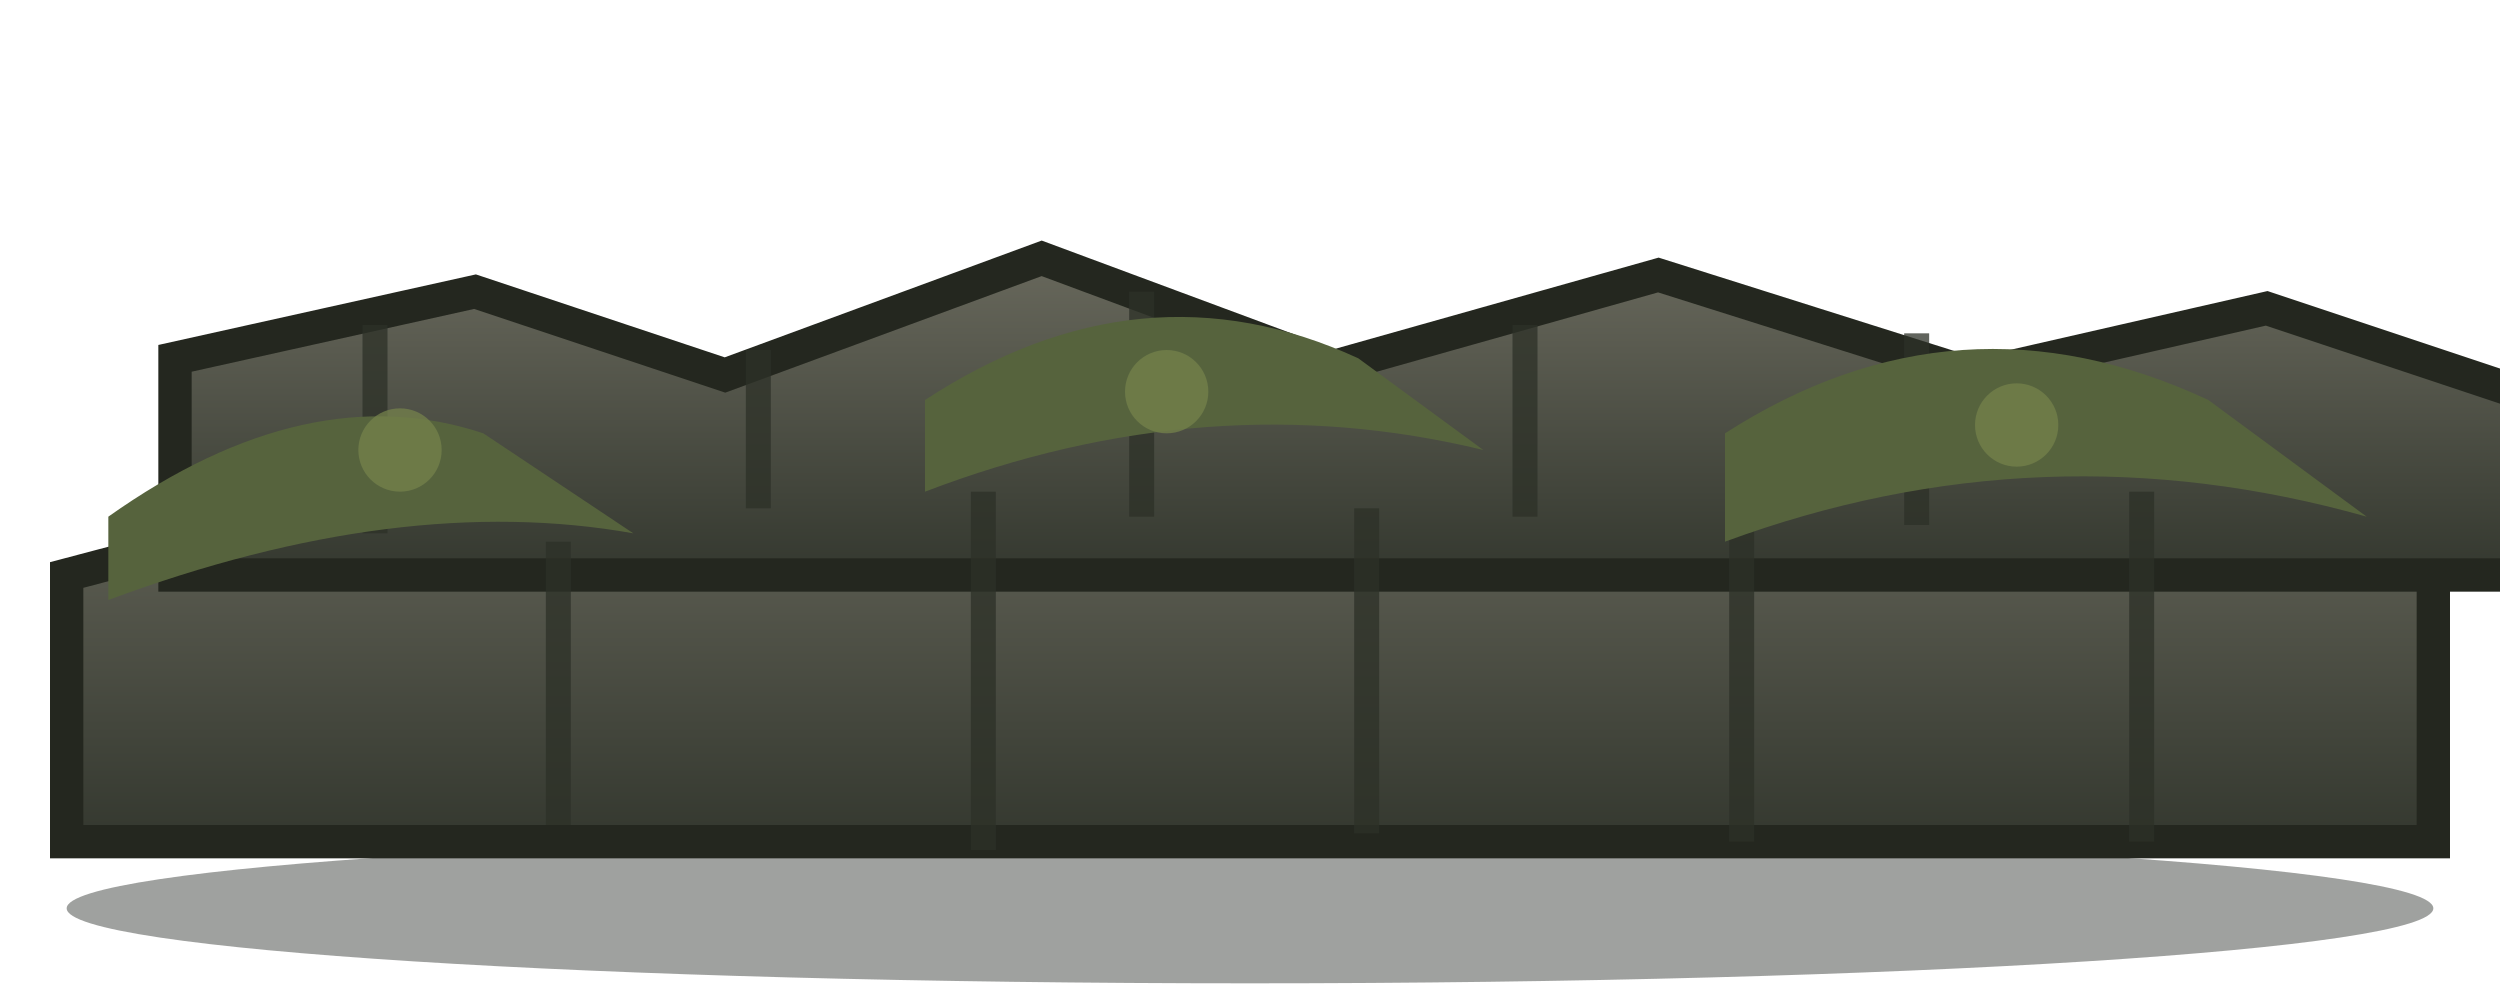
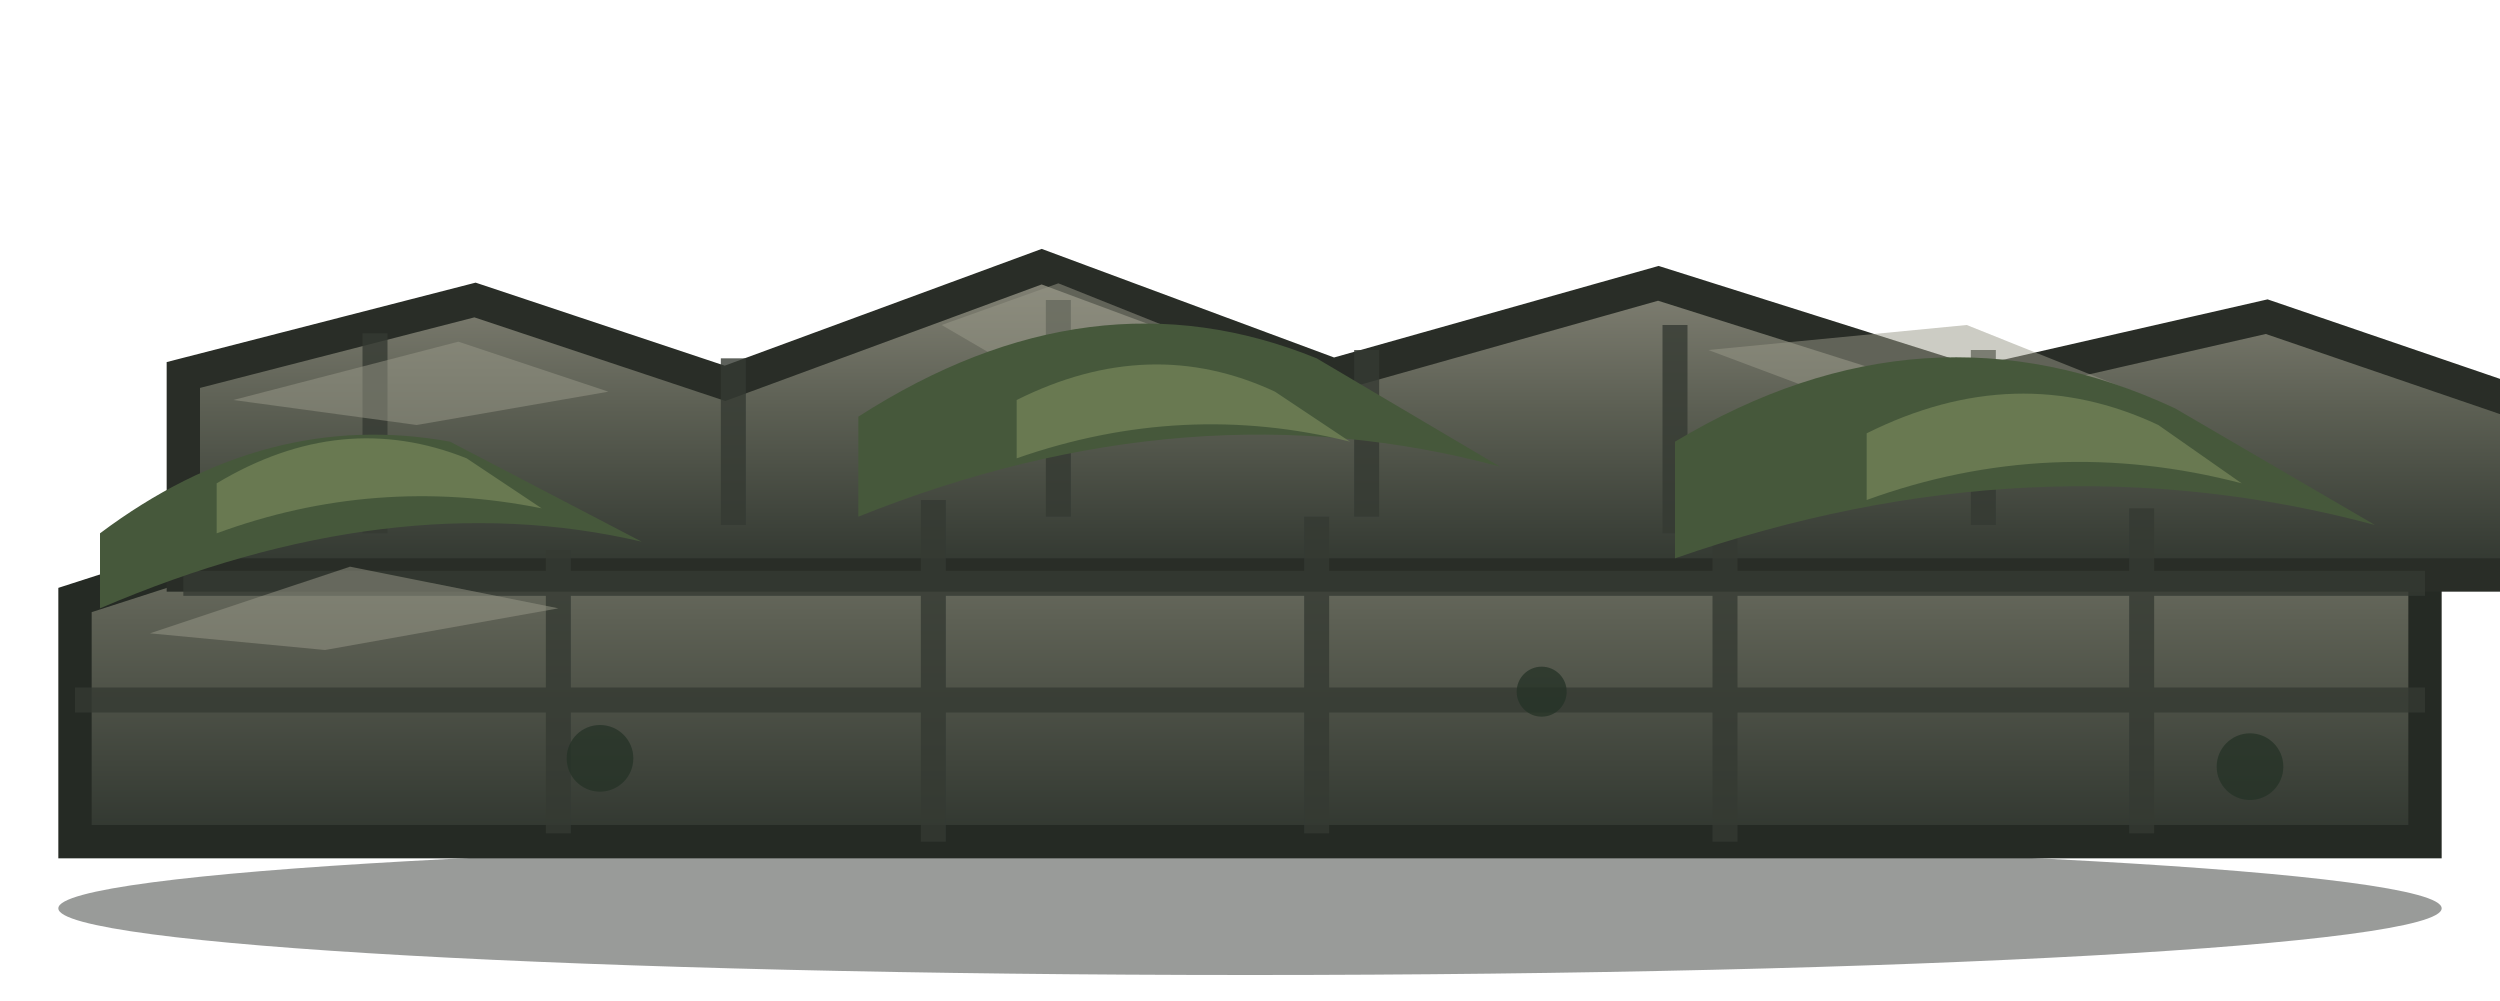
<svg xmlns="http://www.w3.org/2000/svg" width="300" height="120" viewBox="0 0 300 120">
  <defs>
-     <linearGradient id="rock" x1="0" y1="0" x2="0" y2="1">
-       <stop stop-color="#68685c" />
-       <stop offset="1" stop-color="#34382f" />
+     <linearGradient id="stone" x1="0" y1="0" x2="0" y2="1">
+       <stop stop-color="#858477" />
+       <stop offset=".45" stop-color="#5d6054" />
+       <stop offset="1" stop-color="#30362f" />
    </linearGradient>
  </defs>
-   <ellipse cx="150" cy="109" rx="142" ry="9" fill="#10140f" opacity=".4" />
-   <g stroke="#24271f" stroke-width="4" fill="url(#rock)">
-     <path d="M8 101V69l34-9 34 7 34-13 37 10 31-8 35 10 35-13 44 15v33z" />
-     <path d="M21 69V43l36-8 30 10 38-14 35 13 39-11 38 12 35-8 39 13v19z" />
+   <ellipse cx="150" cy="109" rx="143" ry="8" fill="#0b100d" opacity=".42" />
+   <path d="M9 101V72l31-10 34 6 35-14 37 10 31-8 36 10 35-13 43 16v32z" fill="url(#stone)" stroke="#252a24" stroke-width="4" />
+   <path d="M22 69V45l35-9 30 10 38-14 35 13 39-11 38 12 35-8 38 13v18z" fill="url(#stone)" stroke="#292d27" stroke-width="4" />
+   <g fill="none" stroke="#343a32" stroke-width="3" opacity=".8">
+     <path d="M45 40v24M88 43v20M127 36v26M164 42v20M201 39v25M238 42v21M67 66v34M112 60v41M158 62v38M207 61v40M257 61v39" />
+     <path d="M22 70h269M9 84h282" />
  </g>
-   <g stroke="#2c3027" stroke-width="3" opacity=".75">
-     <path d="M45 39v25M91 42v19M137 35v27M183 39v23M230 40v23M67 65v34M118 59v43M164 61v39M209 61v40M257 59v42" />
+   <g fill="#9a9989" opacity=".5">
+     <path d="M28 48l27-7 18 6-23 4zM113 39l14-5 25 10-27 2zM205 42l31-3 20 8-35 1zM18 76l24-8 25 5-28 5z" />
  </g>
-   <g fill="#56633d">
-     <path d="M13 62q24-17 45-10l18 12q-28-5-63 8zM111 48q26-17 52-5l15 11q-33-8-67 5zM207 52q28-18 58-4l19 14q-39-11-77 3z" />
+   <g fill="#46583b">
+     <path d="M12 64q20-15 42-11l23 12q-30-7-65 8zM103 50q28-18 55-7l22 13q-37-10-77 6zM201 53q30-18 60-4l24 14q-41-11-84 4z" />
  </g>
-   <g fill="#74814b" opacity=".75">
-     <circle cx="48" cy="54" r="5" />
-     <circle cx="140" cy="47" r="5" />
-     <circle cx="242" cy="51" r="5" />
+   <g fill="#708056" opacity=".82">
+     <path d="M26 58q15-9 30-3l9 6q-20-4-39 3zM122 48q16-8 31-1l9 6q-20-5-40 2zM224 52q18-9 35-1l10 7q-23-6-45 2z" />
+   </g>
+   <g fill="#243226" opacity=".75">
+     <circle cx="72" cy="91" r="4" />
+     <circle cx="185" cy="83" r="3" />
+     <circle cx="270" cy="92" r="4" />
  </g>
</svg>
